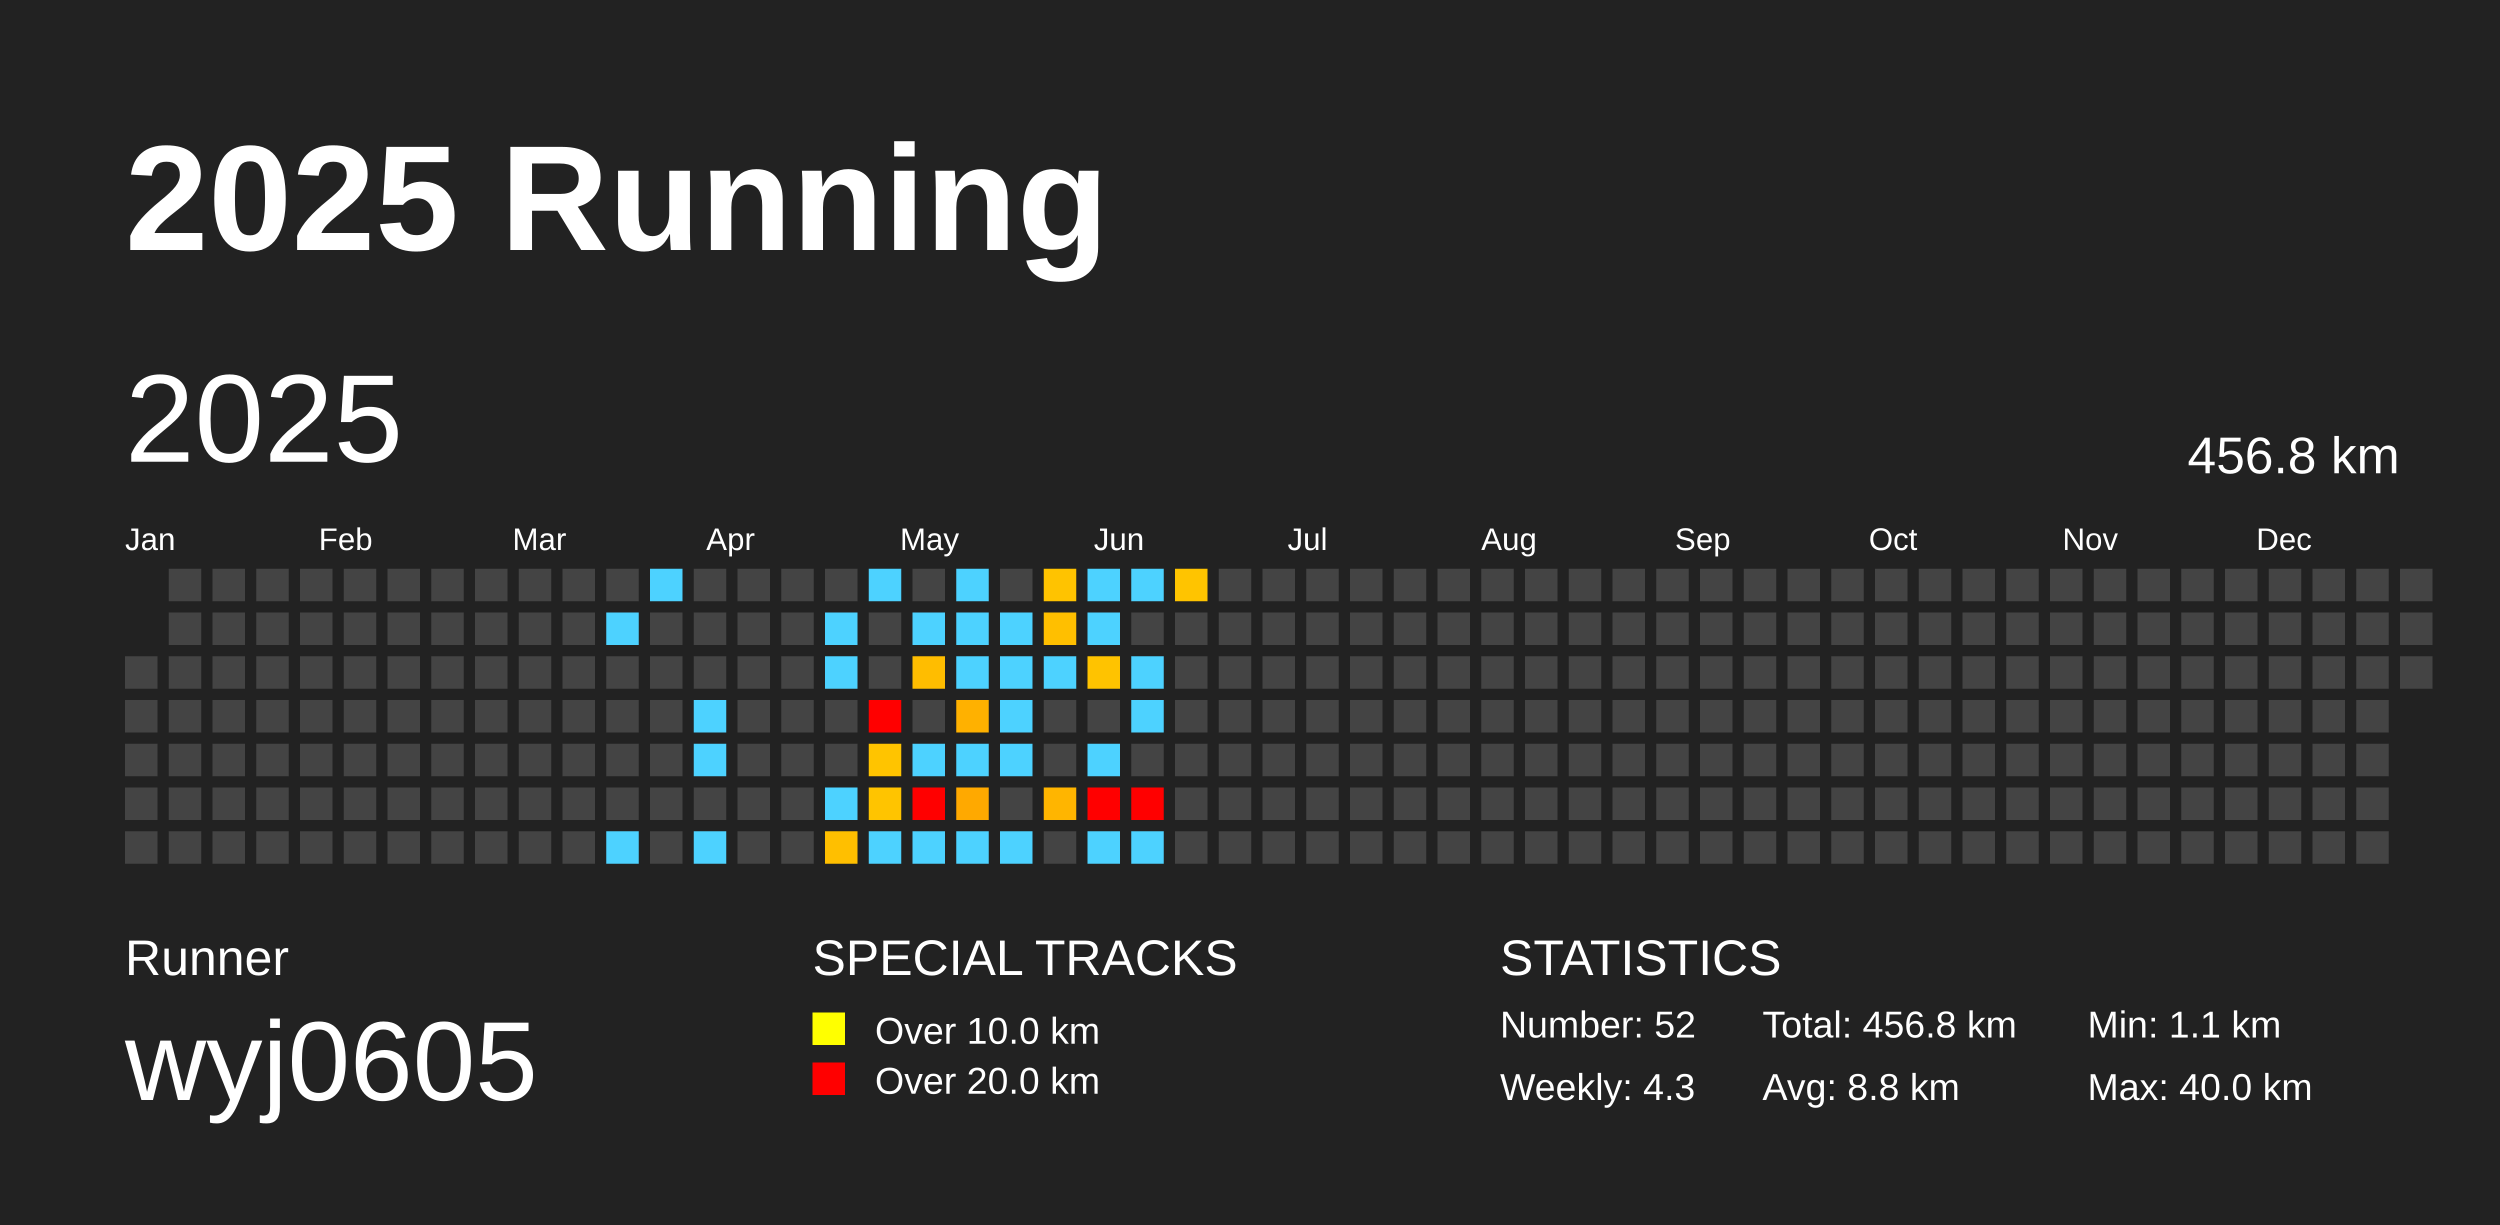
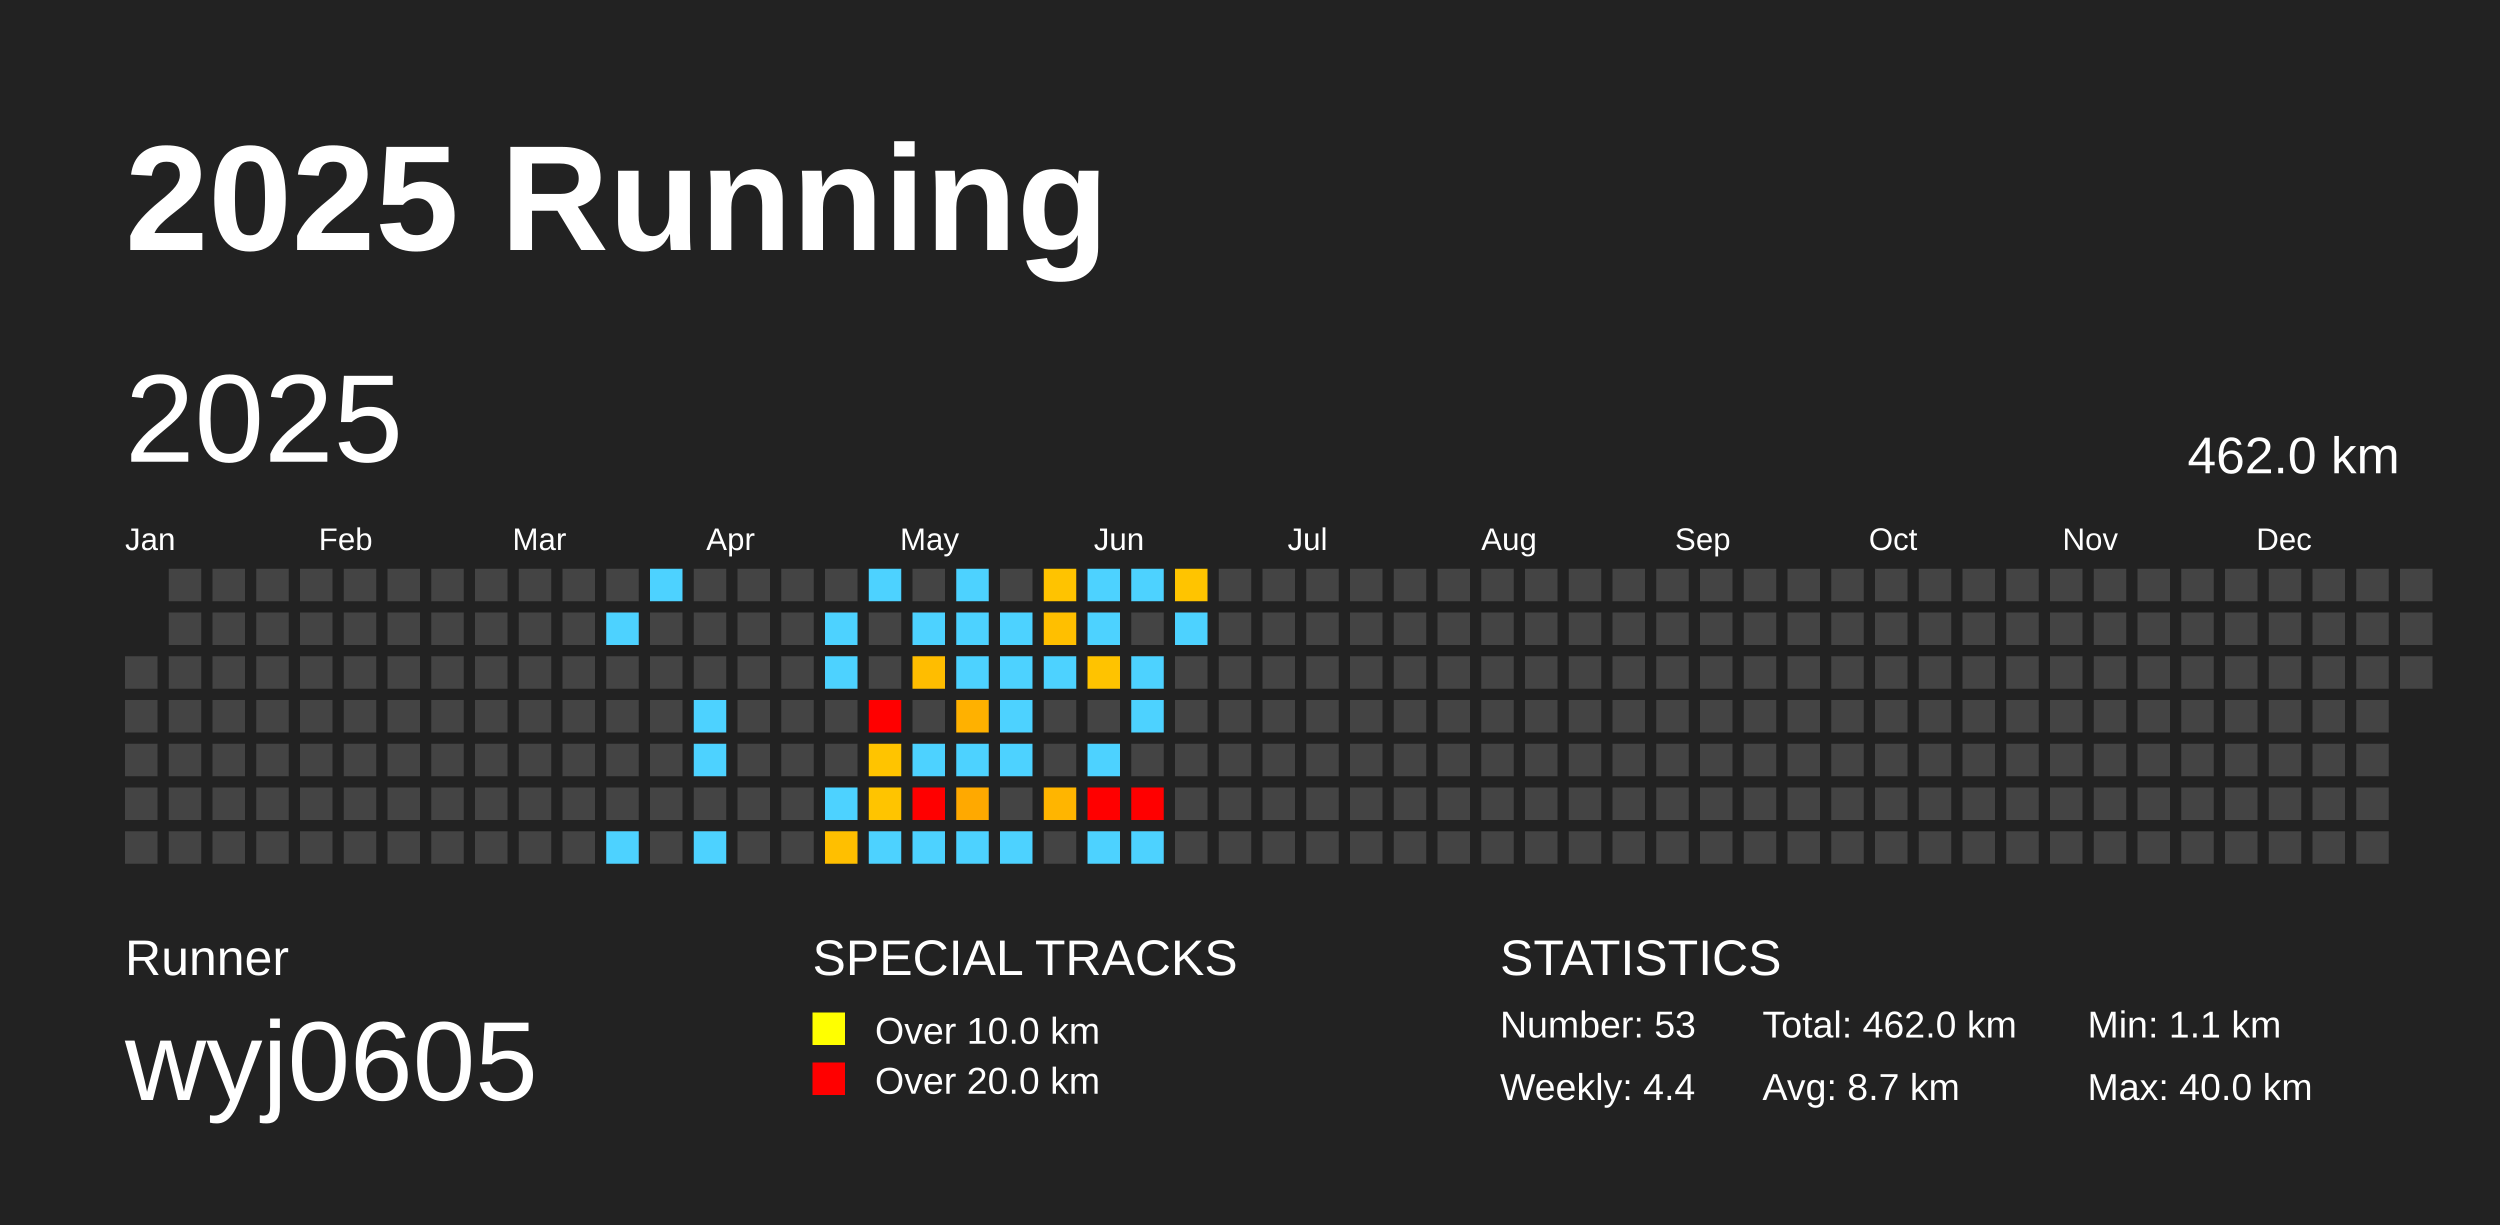
<svg xmlns="http://www.w3.org/2000/svg" baseProfile="full" height="98mm" version="1.1" viewBox="0,0,200,98" width="200mm">
  <defs />
  <rect fill="#222222" height="98" width="200" x="0" y="0" />
  <text fill="#FFFFFF" style="font-size:12px; font-family:Arial; font-weight:bold;" x="10" y="20">2025 Running</text>
  <text fill="#FFFFFF" style="font-size:4px; font-family:Arial" x="10" y="78">Runner</text>
  <text fill="#FFFFFF" style="font-size:9px; font-family:Arial" x="10" y="88">wyj0605</text>
  <text fill="#FFFFFF" style="font-size:4px; font-family:Arial" x="65" y="78">SPECIAL TRACKS</text>
  <rect fill="yellow" height="2.6" width="2.6" x="65" y="81" />
  <text fill="#FFFFFF" style="font-size:3px; font-family:Arial" x="70" y="83.5">Over 10.0 km</text>
  <rect fill="red" height="2.6" width="2.6" x="65" y="85" />
  <text fill="#FFFFFF" style="font-size:3px; font-family:Arial" x="70" y="87.5">Over 20.0 km</text>
  <text fill="#FFFFFF" style="font-size:4px; font-family:Arial" x="120" y="78">STATISTICS</text>
-   <text fill="#FFFFFF" style="font-size:3px; font-family:Arial" x="120" y="83">Number: 52</text>
-   <text fill="#FFFFFF" style="font-size:3px; font-family:Arial" x="120" y="88">Weekly: 4.3</text>
-   <text fill="#FFFFFF" style="font-size:3px; font-family:Arial" x="141" y="83">Total: 456.8 km</text>
-   <text fill="#FFFFFF" style="font-size:3px; font-family:Arial" x="141" y="88">Avg: 8.8 km</text>
+   <text fill="#FFFFFF" style="font-size:3px; font-family:Arial" x="120" y="83">Number: 53</text>
+   <text fill="#FFFFFF" style="font-size:3px; font-family:Arial" x="120" y="88">Weekly: 4.4</text>
+   <text fill="#FFFFFF" style="font-size:3px; font-family:Arial" x="141" y="83">Total: 462.0 km</text>
+   <text fill="#FFFFFF" style="font-size:3px; font-family:Arial" x="141" y="88">Avg: 8.7 km</text>
  <text fill="#FFFFFF" style="font-size:3px; font-family:Arial" x="167" y="83">Min: 1.1 km</text>
  <text fill="#FFFFFF" style="font-size:3px; font-family:Arial" x="167" y="88">Max: 40.0 km</text>
  <text dominant-baseline="hanging" fill="#FFFFFF" style="font-size:10.0px; font-family:Arial;" x="10" y="30">2025</text>
-   <text dominant-baseline="hanging" fill="#FFFFFF" style="font-size:4.125px; font-family:Arial;" x="175" y="35">456.8 km</text>
+   <text dominant-baseline="hanging" fill="#FFFFFF" style="font-size:4.125px; font-family:Arial;" x="175" y="35">462.0 km</text>
  <text fill="#FFFFFF" style="font-size:2.5px; font-family:Arial" x="10.0" y="44">Jan</text>
  <text fill="#FFFFFF" style="font-size:2.5px; font-family:Arial" x="25.5" y="44">Feb</text>
  <text fill="#FFFFFF" style="font-size:2.5px; font-family:Arial" x="41.0" y="44">Mar</text>
  <text fill="#FFFFFF" style="font-size:2.5px; font-family:Arial" x="56.5" y="44">Apr</text>
  <text fill="#FFFFFF" style="font-size:2.5px; font-family:Arial" x="72.0" y="44">May</text>
  <text fill="#FFFFFF" style="font-size:2.5px; font-family:Arial" x="87.5" y="44">Jun</text>
  <text fill="#FFFFFF" style="font-size:2.5px; font-family:Arial" x="103.0" y="44">Jul</text>
  <text fill="#FFFFFF" style="font-size:2.5px; font-family:Arial" x="118.5" y="44">Aug</text>
  <text fill="#FFFFFF" style="font-size:2.5px; font-family:Arial" x="134.0" y="44">Sep</text>
  <text fill="#FFFFFF" style="font-size:2.5px; font-family:Arial" x="149.5" y="44">Oct</text>
  <text fill="#FFFFFF" style="font-size:2.5px; font-family:Arial" x="165.0" y="44">Nov</text>
  <text fill="#FFFFFF" style="font-size:2.5px; font-family:Arial" x="180.5" y="44">Dec</text>
  <rect fill="#444444" height="2.6" width="2.6" x="10.0" y="52.5" />
  <rect fill="#444444" height="2.6" width="2.6" x="10.0" y="56.0" />
  <rect fill="#444444" height="2.6" width="2.6" x="10.0" y="59.5" />
  <rect fill="#444444" height="2.6" width="2.6" x="10.0" y="63.0" />
  <rect fill="#444444" height="2.6" width="2.6" x="10.0" y="66.5" />
  <rect fill="#444444" height="2.6" width="2.6" x="13.5" y="45.5" />
  <rect fill="#444444" height="2.6" width="2.6" x="13.5" y="49.0" />
  <rect fill="#444444" height="2.6" width="2.6" x="13.5" y="52.5" />
  <rect fill="#444444" height="2.6" width="2.6" x="13.5" y="56.0" />
  <rect fill="#444444" height="2.6" width="2.6" x="13.5" y="59.5" />
  <rect fill="#444444" height="2.6" width="2.6" x="13.5" y="63.0" />
  <rect fill="#444444" height="2.6" width="2.6" x="13.5" y="66.5" />
  <rect fill="#444444" height="2.6" width="2.6" x="17.0" y="45.5" />
  <rect fill="#444444" height="2.6" width="2.6" x="17.0" y="49.0" />
  <rect fill="#444444" height="2.6" width="2.6" x="17.0" y="52.5" />
  <rect fill="#444444" height="2.6" width="2.6" x="17.0" y="56.0" />
  <rect fill="#444444" height="2.6" width="2.6" x="17.0" y="59.5" />
  <rect fill="#444444" height="2.6" width="2.6" x="17.0" y="63.0" />
  <rect fill="#444444" height="2.6" width="2.6" x="17.0" y="66.5" />
  <rect fill="#444444" height="2.6" width="2.6" x="20.5" y="45.5" />
  <rect fill="#444444" height="2.6" width="2.6" x="20.5" y="49.0" />
  <rect fill="#444444" height="2.6" width="2.6" x="20.5" y="52.5" />
  <rect fill="#444444" height="2.6" width="2.6" x="20.5" y="56.0" />
  <rect fill="#444444" height="2.6" width="2.6" x="20.5" y="59.5" />
  <rect fill="#444444" height="2.6" width="2.6" x="20.5" y="63.0" />
  <rect fill="#444444" height="2.6" width="2.6" x="20.5" y="66.5" />
  <rect fill="#444444" height="2.6" width="2.6" x="24.0" y="45.5" />
  <rect fill="#444444" height="2.6" width="2.6" x="24.0" y="49.0" />
  <rect fill="#444444" height="2.6" width="2.6" x="24.0" y="52.5" />
  <rect fill="#444444" height="2.6" width="2.6" x="24.0" y="56.0" />
  <rect fill="#444444" height="2.6" width="2.6" x="24.0" y="59.5" />
  <rect fill="#444444" height="2.6" width="2.6" x="24.0" y="63.0" />
  <rect fill="#444444" height="2.6" width="2.6" x="24.0" y="66.5" />
  <rect fill="#444444" height="2.6" width="2.6" x="27.5" y="45.5" />
  <rect fill="#444444" height="2.6" width="2.6" x="27.5" y="49.0" />
  <rect fill="#444444" height="2.6" width="2.6" x="27.5" y="52.5" />
  <rect fill="#444444" height="2.6" width="2.6" x="27.5" y="56.0" />
  <rect fill="#444444" height="2.6" width="2.6" x="27.5" y="59.5" />
  <rect fill="#444444" height="2.6" width="2.6" x="27.5" y="63.0" />
  <rect fill="#444444" height="2.6" width="2.6" x="27.5" y="66.5" />
  <rect fill="#444444" height="2.6" width="2.6" x="31.0" y="45.5" />
  <rect fill="#444444" height="2.6" width="2.6" x="31.0" y="49.0" />
  <rect fill="#444444" height="2.6" width="2.6" x="31.0" y="52.5" />
  <rect fill="#444444" height="2.6" width="2.6" x="31.0" y="56.0" />
  <rect fill="#444444" height="2.6" width="2.6" x="31.0" y="59.5" />
  <rect fill="#444444" height="2.6" width="2.6" x="31.0" y="63.0" />
  <rect fill="#444444" height="2.6" width="2.6" x="31.0" y="66.5" />
  <rect fill="#444444" height="2.6" width="2.6" x="34.5" y="45.5" />
  <rect fill="#444444" height="2.6" width="2.6" x="34.5" y="49.0" />
  <rect fill="#444444" height="2.6" width="2.6" x="34.5" y="52.5" />
  <rect fill="#444444" height="2.6" width="2.6" x="34.5" y="56.0" />
  <rect fill="#444444" height="2.6" width="2.6" x="34.5" y="59.5" />
  <rect fill="#444444" height="2.6" width="2.6" x="34.5" y="63.0" />
  <rect fill="#444444" height="2.6" width="2.6" x="34.5" y="66.5" />
  <rect fill="#444444" height="2.6" width="2.6" x="38.0" y="45.5" />
  <rect fill="#444444" height="2.6" width="2.6" x="38.0" y="49.0" />
  <rect fill="#444444" height="2.6" width="2.6" x="38.0" y="52.5" />
  <rect fill="#444444" height="2.6" width="2.6" x="38.0" y="56.0" />
  <rect fill="#444444" height="2.6" width="2.6" x="38.0" y="59.5" />
  <rect fill="#444444" height="2.6" width="2.6" x="38.0" y="63.0" />
  <rect fill="#444444" height="2.6" width="2.6" x="38.0" y="66.5" />
  <rect fill="#444444" height="2.6" width="2.6" x="41.5" y="45.5" />
  <rect fill="#444444" height="2.6" width="2.6" x="41.5" y="49.0" />
  <rect fill="#444444" height="2.6" width="2.6" x="41.5" y="52.5" />
  <rect fill="#444444" height="2.6" width="2.6" x="41.5" y="56.0" />
  <rect fill="#444444" height="2.6" width="2.6" x="41.5" y="59.5" />
  <rect fill="#444444" height="2.6" width="2.6" x="41.5" y="63.0" />
  <rect fill="#444444" height="2.6" width="2.6" x="41.5" y="66.5" />
  <rect fill="#444444" height="2.6" width="2.6" x="45.0" y="45.5" />
  <rect fill="#444444" height="2.6" width="2.6" x="45.0" y="49.0" />
  <rect fill="#444444" height="2.6" width="2.6" x="45.0" y="52.5" />
  <rect fill="#444444" height="2.6" width="2.6" x="45.0" y="56.0" />
  <rect fill="#444444" height="2.6" width="2.6" x="45.0" y="59.5" />
  <rect fill="#444444" height="2.6" width="2.6" x="45.0" y="63.0" />
  <rect fill="#444444" height="2.6" width="2.6" x="45.0" y="66.5" />
  <rect fill="#444444" height="2.6" width="2.6" x="48.5" y="45.5" />
  <rect fill="#4dd2ff" height="2.6" width="2.6" x="48.5" y="49.0" />
  <rect fill="#444444" height="2.6" width="2.6" x="48.5" y="52.5" />
  <rect fill="#444444" height="2.6" width="2.6" x="48.5" y="56.0" />
  <rect fill="#444444" height="2.6" width="2.6" x="48.5" y="59.5" />
  <rect fill="#444444" height="2.6" width="2.6" x="48.5" y="63.0" />
  <rect fill="#4dd2ff" height="2.6" width="2.6" x="48.5" y="66.5" />
  <rect fill="#4dd2ff" height="2.6" width="2.6" x="52.0" y="45.5" />
  <rect fill="#444444" height="2.6" width="2.6" x="52.0" y="49.0" />
  <rect fill="#444444" height="2.6" width="2.6" x="52.0" y="52.5" />
  <rect fill="#444444" height="2.6" width="2.6" x="52.0" y="56.0" />
  <rect fill="#444444" height="2.6" width="2.6" x="52.0" y="59.5" />
  <rect fill="#444444" height="2.6" width="2.6" x="52.0" y="63.0" />
  <rect fill="#444444" height="2.6" width="2.6" x="52.0" y="66.5" />
  <rect fill="#444444" height="2.6" width="2.6" x="55.5" y="45.5" />
  <rect fill="#444444" height="2.6" width="2.6" x="55.5" y="49.0" />
  <rect fill="#444444" height="2.6" width="2.6" x="55.5" y="52.5" />
  <rect fill="#4dd2ff" height="2.6" width="2.6" x="55.5" y="56.0" />
  <rect fill="#4dd2ff" height="2.6" width="2.6" x="55.5" y="59.5" />
  <rect fill="#444444" height="2.6" width="2.6" x="55.5" y="63.0" />
  <rect fill="#4dd2ff" height="2.6" width="2.6" x="55.5" y="66.5" />
  <rect fill="#444444" height="2.6" width="2.6" x="59.0" y="45.5" />
  <rect fill="#444444" height="2.6" width="2.6" x="59.0" y="49.0" />
  <rect fill="#444444" height="2.6" width="2.6" x="59.0" y="52.5" />
  <rect fill="#444444" height="2.6" width="2.6" x="59.0" y="56.0" />
  <rect fill="#444444" height="2.6" width="2.6" x="59.0" y="59.5" />
  <rect fill="#444444" height="2.6" width="2.6" x="59.0" y="63.0" />
  <rect fill="#444444" height="2.6" width="2.6" x="59.0" y="66.5" />
  <rect fill="#444444" height="2.6" width="2.6" x="62.5" y="45.5" />
  <rect fill="#444444" height="2.6" width="2.6" x="62.5" y="49.0" />
  <rect fill="#444444" height="2.6" width="2.6" x="62.5" y="52.5" />
  <rect fill="#444444" height="2.6" width="2.6" x="62.5" y="56.0" />
  <rect fill="#444444" height="2.6" width="2.6" x="62.5" y="59.5" />
  <rect fill="#444444" height="2.6" width="2.6" x="62.5" y="63.0" />
  <rect fill="#444444" height="2.6" width="2.6" x="62.5" y="66.5" />
  <rect fill="#444444" height="2.6" width="2.6" x="66.0" y="45.5" />
  <rect fill="#4dd2ff" height="2.6" width="2.6" x="66.0" y="49.0" />
  <rect fill="#4dd2ff" height="2.6" width="2.6" x="66.0" y="52.5" />
  <rect fill="#444444" height="2.6" width="2.6" x="66.0" y="56.0" />
  <rect fill="#444444" height="2.6" width="2.6" x="66.0" y="59.5" />
  <rect fill="#4dd2ff" height="2.6" width="2.6" x="66.0" y="63.0" />
  <rect fill="#ffbf00" height="2.6" width="2.6" x="66.0" y="66.5" />
  <rect fill="#4dd2ff" height="2.6" width="2.6" x="69.5" y="45.5" />
  <rect fill="#444444" height="2.6" width="2.6" x="69.5" y="49.0" />
  <rect fill="#444444" height="2.6" width="2.6" x="69.5" y="52.5" />
  <rect fill="red" height="2.6" width="2.6" x="69.5" y="56.0" />
  <rect fill="#ffc400" height="2.6" width="2.6" x="69.5" y="59.5" />
  <rect fill="#ffc400" height="2.6" width="2.6" x="69.5" y="63.0" />
  <rect fill="#4dd2ff" height="2.6" width="2.6" x="69.5" y="66.5" />
  <rect fill="#444444" height="2.6" width="2.6" x="73.0" y="45.5" />
  <rect fill="#4dd2ff" height="2.6" width="2.6" x="73.0" y="49.0" />
  <rect fill="#ffbd00" height="2.6" width="2.6" x="73.0" y="52.5" />
  <rect fill="#444444" height="2.6" width="2.6" x="73.0" y="56.0" />
  <rect fill="#4dd2ff" height="2.6" width="2.6" x="73.0" y="59.5" />
  <rect fill="red" height="2.6" width="2.6" x="73.0" y="63.0" />
  <rect fill="#4dd2ff" height="2.6" width="2.6" x="73.0" y="66.5" />
  <rect fill="#4dd2ff" height="2.6" width="2.6" x="76.5" y="45.5" />
  <rect fill="#4dd2ff" height="2.6" width="2.6" x="76.5" y="49.0" />
  <rect fill="#4dd2ff" height="2.6" width="2.6" x="76.5" y="52.5" />
  <rect fill="#ffb100" height="2.6" width="2.6" x="76.5" y="56.0" />
  <rect fill="#4dd2ff" height="2.6" width="2.6" x="76.5" y="59.5" />
  <rect fill="#ffa900" height="2.6" width="2.6" x="76.5" y="63.0" />
  <rect fill="#4dd2ff" height="2.6" width="2.6" x="76.5" y="66.5" />
  <rect fill="#444444" height="2.6" width="2.6" x="80.0" y="45.5" />
  <rect fill="#4dd2ff" height="2.6" width="2.6" x="80.0" y="49.0" />
  <rect fill="#4dd2ff" height="2.6" width="2.6" x="80.0" y="52.5" />
  <rect fill="#4dd2ff" height="2.6" width="2.6" x="80.0" y="56.0" />
  <rect fill="#4dd2ff" height="2.6" width="2.6" x="80.0" y="59.5" />
  <rect fill="#444444" height="2.6" width="2.6" x="80.0" y="63.0" />
  <rect fill="#4dd2ff" height="2.6" width="2.6" x="80.0" y="66.5" />
  <rect fill="#ffc300" height="2.6" width="2.6" x="83.5" y="45.5" />
  <rect fill="#ffbf00" height="2.6" width="2.6" x="83.5" y="49.0" />
  <rect fill="#4dd2ff" height="2.6" width="2.6" x="83.5" y="52.5" />
  <rect fill="#444444" height="2.6" width="2.6" x="83.5" y="56.0" />
  <rect fill="#444444" height="2.6" width="2.6" x="83.5" y="59.5" />
  <rect fill="#ffb500" height="2.6" width="2.6" x="83.5" y="63.0" />
  <rect fill="#444444" height="2.6" width="2.6" x="83.5" y="66.5" />
  <rect fill="#4dd2ff" height="2.6" width="2.6" x="87.0" y="45.5" />
  <rect fill="#4dd2ff" height="2.6" width="2.6" x="87.0" y="49.0" />
  <rect fill="#ffc300" height="2.6" width="2.6" x="87.0" y="52.5" />
  <rect fill="#444444" height="2.6" width="2.6" x="87.0" y="56.0" />
  <rect fill="#4dd2ff" height="2.6" width="2.6" x="87.0" y="59.5" />
  <rect fill="red" height="2.6" width="2.6" x="87.0" y="63.0" />
  <rect fill="#4dd2ff" height="2.6" width="2.6" x="87.0" y="66.5" />
  <rect fill="#4dd2ff" height="2.6" width="2.6" x="90.5" y="45.5" />
  <rect fill="#444444" height="2.6" width="2.6" x="90.5" y="49.0" />
  <rect fill="#4dd2ff" height="2.6" width="2.6" x="90.5" y="52.5" />
  <rect fill="#4dd2ff" height="2.6" width="2.6" x="90.5" y="56.0" />
  <rect fill="#444444" height="2.6" width="2.6" x="90.5" y="59.5" />
  <rect fill="red" height="2.6" width="2.6" x="90.5" y="63.0" />
  <rect fill="#4dd2ff" height="2.6" width="2.6" x="90.5" y="66.5" />
  <rect fill="#ffc400" height="2.6" width="2.6" x="94.0" y="45.5" />
-   <rect fill="#444444" height="2.6" width="2.6" x="94.0" y="49.0" />
+   <rect fill="#4dd2ff" height="2.6" width="2.6" x="94.0" y="49.0" />
  <rect fill="#444444" height="2.6" width="2.6" x="94.0" y="52.5" />
  <rect fill="#444444" height="2.6" width="2.6" x="94.0" y="56.0" />
  <rect fill="#444444" height="2.6" width="2.6" x="94.0" y="59.5" />
  <rect fill="#444444" height="2.6" width="2.6" x="94.0" y="63.0" />
  <rect fill="#444444" height="2.6" width="2.6" x="94.0" y="66.5" />
  <rect fill="#444444" height="2.6" width="2.6" x="97.5" y="45.5" />
  <rect fill="#444444" height="2.6" width="2.6" x="97.5" y="49.0" />
  <rect fill="#444444" height="2.6" width="2.6" x="97.5" y="52.5" />
  <rect fill="#444444" height="2.6" width="2.6" x="97.5" y="56.0" />
  <rect fill="#444444" height="2.6" width="2.6" x="97.5" y="59.5" />
  <rect fill="#444444" height="2.6" width="2.6" x="97.5" y="63.0" />
  <rect fill="#444444" height="2.6" width="2.6" x="97.5" y="66.5" />
  <rect fill="#444444" height="2.6" width="2.6" x="101.0" y="45.5" />
  <rect fill="#444444" height="2.6" width="2.6" x="101.0" y="49.0" />
  <rect fill="#444444" height="2.6" width="2.6" x="101.0" y="52.5" />
  <rect fill="#444444" height="2.6" width="2.6" x="101.0" y="56.0" />
  <rect fill="#444444" height="2.6" width="2.6" x="101.0" y="59.5" />
  <rect fill="#444444" height="2.6" width="2.6" x="101.0" y="63.0" />
  <rect fill="#444444" height="2.6" width="2.6" x="101.0" y="66.5" />
  <rect fill="#444444" height="2.6" width="2.6" x="104.5" y="45.5" />
  <rect fill="#444444" height="2.6" width="2.6" x="104.5" y="49.0" />
  <rect fill="#444444" height="2.6" width="2.6" x="104.5" y="52.5" />
  <rect fill="#444444" height="2.6" width="2.6" x="104.5" y="56.0" />
  <rect fill="#444444" height="2.6" width="2.6" x="104.5" y="59.5" />
  <rect fill="#444444" height="2.6" width="2.6" x="104.5" y="63.0" />
  <rect fill="#444444" height="2.6" width="2.6" x="104.5" y="66.5" />
  <rect fill="#444444" height="2.6" width="2.6" x="108.0" y="45.5" />
  <rect fill="#444444" height="2.6" width="2.6" x="108.0" y="49.0" />
  <rect fill="#444444" height="2.6" width="2.6" x="108.0" y="52.5" />
  <rect fill="#444444" height="2.6" width="2.6" x="108.0" y="56.0" />
  <rect fill="#444444" height="2.6" width="2.6" x="108.0" y="59.5" />
  <rect fill="#444444" height="2.6" width="2.6" x="108.0" y="63.0" />
  <rect fill="#444444" height="2.6" width="2.6" x="108.0" y="66.5" />
  <rect fill="#444444" height="2.6" width="2.6" x="111.5" y="45.5" />
  <rect fill="#444444" height="2.6" width="2.6" x="111.5" y="49.0" />
  <rect fill="#444444" height="2.6" width="2.6" x="111.5" y="52.5" />
  <rect fill="#444444" height="2.6" width="2.6" x="111.5" y="56.0" />
  <rect fill="#444444" height="2.6" width="2.6" x="111.5" y="59.5" />
  <rect fill="#444444" height="2.6" width="2.6" x="111.5" y="63.0" />
  <rect fill="#444444" height="2.6" width="2.6" x="111.5" y="66.5" />
  <rect fill="#444444" height="2.6" width="2.6" x="115.0" y="45.5" />
  <rect fill="#444444" height="2.6" width="2.6" x="115.0" y="49.0" />
  <rect fill="#444444" height="2.6" width="2.6" x="115.0" y="52.5" />
  <rect fill="#444444" height="2.6" width="2.6" x="115.0" y="56.0" />
  <rect fill="#444444" height="2.6" width="2.6" x="115.0" y="59.5" />
  <rect fill="#444444" height="2.6" width="2.6" x="115.0" y="63.0" />
  <rect fill="#444444" height="2.6" width="2.6" x="115.0" y="66.5" />
  <rect fill="#444444" height="2.6" width="2.6" x="118.5" y="45.5" />
  <rect fill="#444444" height="2.6" width="2.6" x="118.5" y="49.0" />
  <rect fill="#444444" height="2.6" width="2.6" x="118.5" y="52.5" />
  <rect fill="#444444" height="2.6" width="2.6" x="118.5" y="56.0" />
  <rect fill="#444444" height="2.6" width="2.6" x="118.5" y="59.5" />
  <rect fill="#444444" height="2.6" width="2.6" x="118.5" y="63.0" />
  <rect fill="#444444" height="2.6" width="2.6" x="118.5" y="66.5" />
  <rect fill="#444444" height="2.6" width="2.6" x="122.0" y="45.5" />
  <rect fill="#444444" height="2.6" width="2.6" x="122.0" y="49.0" />
  <rect fill="#444444" height="2.6" width="2.6" x="122.0" y="52.5" />
  <rect fill="#444444" height="2.6" width="2.6" x="122.0" y="56.0" />
  <rect fill="#444444" height="2.6" width="2.6" x="122.0" y="59.5" />
  <rect fill="#444444" height="2.6" width="2.6" x="122.0" y="63.0" />
  <rect fill="#444444" height="2.6" width="2.6" x="122.0" y="66.5" />
  <rect fill="#444444" height="2.6" width="2.6" x="125.5" y="45.5" />
  <rect fill="#444444" height="2.6" width="2.6" x="125.5" y="49.0" />
  <rect fill="#444444" height="2.6" width="2.6" x="125.5" y="52.5" />
  <rect fill="#444444" height="2.6" width="2.6" x="125.5" y="56.0" />
  <rect fill="#444444" height="2.6" width="2.6" x="125.5" y="59.5" />
  <rect fill="#444444" height="2.6" width="2.6" x="125.5" y="63.0" />
  <rect fill="#444444" height="2.6" width="2.6" x="125.5" y="66.5" />
  <rect fill="#444444" height="2.6" width="2.6" x="129.0" y="45.5" />
  <rect fill="#444444" height="2.6" width="2.6" x="129.0" y="49.0" />
  <rect fill="#444444" height="2.6" width="2.6" x="129.0" y="52.5" />
  <rect fill="#444444" height="2.6" width="2.6" x="129.0" y="56.0" />
  <rect fill="#444444" height="2.6" width="2.6" x="129.0" y="59.5" />
  <rect fill="#444444" height="2.6" width="2.6" x="129.0" y="63.0" />
  <rect fill="#444444" height="2.6" width="2.6" x="129.0" y="66.5" />
  <rect fill="#444444" height="2.6" width="2.6" x="132.5" y="45.5" />
  <rect fill="#444444" height="2.6" width="2.6" x="132.5" y="49.0" />
  <rect fill="#444444" height="2.6" width="2.6" x="132.5" y="52.5" />
  <rect fill="#444444" height="2.6" width="2.6" x="132.5" y="56.0" />
  <rect fill="#444444" height="2.6" width="2.6" x="132.5" y="59.5" />
  <rect fill="#444444" height="2.6" width="2.6" x="132.5" y="63.0" />
  <rect fill="#444444" height="2.6" width="2.6" x="132.5" y="66.5" />
  <rect fill="#444444" height="2.6" width="2.6" x="136.0" y="45.5" />
  <rect fill="#444444" height="2.6" width="2.6" x="136.0" y="49.0" />
  <rect fill="#444444" height="2.6" width="2.6" x="136.0" y="52.5" />
  <rect fill="#444444" height="2.6" width="2.6" x="136.0" y="56.0" />
  <rect fill="#444444" height="2.6" width="2.6" x="136.0" y="59.5" />
  <rect fill="#444444" height="2.6" width="2.6" x="136.0" y="63.0" />
  <rect fill="#444444" height="2.6" width="2.6" x="136.0" y="66.5" />
  <rect fill="#444444" height="2.6" width="2.6" x="139.5" y="45.5" />
  <rect fill="#444444" height="2.6" width="2.6" x="139.5" y="49.0" />
  <rect fill="#444444" height="2.6" width="2.6" x="139.5" y="52.5" />
  <rect fill="#444444" height="2.6" width="2.6" x="139.5" y="56.0" />
  <rect fill="#444444" height="2.6" width="2.6" x="139.5" y="59.5" />
  <rect fill="#444444" height="2.6" width="2.6" x="139.5" y="63.0" />
  <rect fill="#444444" height="2.6" width="2.6" x="139.5" y="66.5" />
  <rect fill="#444444" height="2.6" width="2.6" x="143.0" y="45.5" />
  <rect fill="#444444" height="2.6" width="2.6" x="143.0" y="49.0" />
  <rect fill="#444444" height="2.6" width="2.6" x="143.0" y="52.5" />
  <rect fill="#444444" height="2.6" width="2.6" x="143.0" y="56.0" />
  <rect fill="#444444" height="2.6" width="2.6" x="143.0" y="59.5" />
  <rect fill="#444444" height="2.6" width="2.6" x="143.0" y="63.0" />
  <rect fill="#444444" height="2.6" width="2.6" x="143.0" y="66.5" />
  <rect fill="#444444" height="2.6" width="2.6" x="146.5" y="45.5" />
  <rect fill="#444444" height="2.6" width="2.6" x="146.5" y="49.0" />
  <rect fill="#444444" height="2.6" width="2.6" x="146.5" y="52.5" />
  <rect fill="#444444" height="2.6" width="2.6" x="146.5" y="56.0" />
  <rect fill="#444444" height="2.6" width="2.6" x="146.5" y="59.5" />
  <rect fill="#444444" height="2.6" width="2.6" x="146.5" y="63.0" />
  <rect fill="#444444" height="2.6" width="2.6" x="146.5" y="66.5" />
  <rect fill="#444444" height="2.6" width="2.6" x="150.0" y="45.5" />
  <rect fill="#444444" height="2.6" width="2.6" x="150.0" y="49.0" />
  <rect fill="#444444" height="2.6" width="2.6" x="150.0" y="52.5" />
  <rect fill="#444444" height="2.6" width="2.6" x="150.0" y="56.0" />
  <rect fill="#444444" height="2.6" width="2.6" x="150.0" y="59.5" />
  <rect fill="#444444" height="2.6" width="2.6" x="150.0" y="63.0" />
  <rect fill="#444444" height="2.6" width="2.6" x="150.0" y="66.5" />
  <rect fill="#444444" height="2.6" width="2.6" x="153.5" y="45.5" />
  <rect fill="#444444" height="2.6" width="2.6" x="153.5" y="49.0" />
  <rect fill="#444444" height="2.6" width="2.6" x="153.5" y="52.5" />
  <rect fill="#444444" height="2.6" width="2.6" x="153.5" y="56.0" />
  <rect fill="#444444" height="2.6" width="2.6" x="153.5" y="59.5" />
  <rect fill="#444444" height="2.6" width="2.6" x="153.5" y="63.0" />
  <rect fill="#444444" height="2.6" width="2.6" x="153.5" y="66.5" />
  <rect fill="#444444" height="2.6" width="2.6" x="157.0" y="45.5" />
  <rect fill="#444444" height="2.6" width="2.6" x="157.0" y="49.0" />
  <rect fill="#444444" height="2.6" width="2.6" x="157.0" y="52.5" />
  <rect fill="#444444" height="2.6" width="2.6" x="157.0" y="56.0" />
  <rect fill="#444444" height="2.6" width="2.6" x="157.0" y="59.5" />
  <rect fill="#444444" height="2.6" width="2.6" x="157.0" y="63.0" />
  <rect fill="#444444" height="2.6" width="2.6" x="157.0" y="66.5" />
  <rect fill="#444444" height="2.6" width="2.6" x="160.5" y="45.5" />
  <rect fill="#444444" height="2.6" width="2.6" x="160.5" y="49.0" />
  <rect fill="#444444" height="2.6" width="2.6" x="160.5" y="52.5" />
  <rect fill="#444444" height="2.6" width="2.6" x="160.5" y="56.0" />
  <rect fill="#444444" height="2.6" width="2.6" x="160.5" y="59.5" />
  <rect fill="#444444" height="2.6" width="2.6" x="160.5" y="63.0" />
  <rect fill="#444444" height="2.6" width="2.6" x="160.5" y="66.5" />
  <rect fill="#444444" height="2.6" width="2.6" x="164.0" y="45.5" />
  <rect fill="#444444" height="2.6" width="2.6" x="164.0" y="49.0" />
  <rect fill="#444444" height="2.6" width="2.6" x="164.0" y="52.5" />
  <rect fill="#444444" height="2.6" width="2.6" x="164.0" y="56.0" />
  <rect fill="#444444" height="2.6" width="2.6" x="164.0" y="59.5" />
  <rect fill="#444444" height="2.6" width="2.6" x="164.0" y="63.0" />
  <rect fill="#444444" height="2.6" width="2.6" x="164.0" y="66.5" />
  <rect fill="#444444" height="2.6" width="2.6" x="167.5" y="45.5" />
  <rect fill="#444444" height="2.6" width="2.6" x="167.5" y="49.0" />
  <rect fill="#444444" height="2.6" width="2.6" x="167.5" y="52.5" />
  <rect fill="#444444" height="2.6" width="2.6" x="167.5" y="56.0" />
  <rect fill="#444444" height="2.6" width="2.6" x="167.5" y="59.5" />
  <rect fill="#444444" height="2.6" width="2.6" x="167.5" y="63.0" />
  <rect fill="#444444" height="2.6" width="2.6" x="167.5" y="66.5" />
  <rect fill="#444444" height="2.6" width="2.6" x="171.0" y="45.5" />
  <rect fill="#444444" height="2.6" width="2.6" x="171.0" y="49.0" />
  <rect fill="#444444" height="2.6" width="2.6" x="171.0" y="52.5" />
  <rect fill="#444444" height="2.6" width="2.6" x="171.0" y="56.0" />
  <rect fill="#444444" height="2.6" width="2.6" x="171.0" y="59.5" />
  <rect fill="#444444" height="2.6" width="2.6" x="171.0" y="63.0" />
  <rect fill="#444444" height="2.6" width="2.6" x="171.0" y="66.5" />
  <rect fill="#444444" height="2.6" width="2.6" x="174.5" y="45.5" />
  <rect fill="#444444" height="2.6" width="2.6" x="174.5" y="49.0" />
  <rect fill="#444444" height="2.6" width="2.6" x="174.5" y="52.5" />
  <rect fill="#444444" height="2.6" width="2.6" x="174.5" y="56.0" />
  <rect fill="#444444" height="2.6" width="2.6" x="174.5" y="59.5" />
  <rect fill="#444444" height="2.6" width="2.6" x="174.5" y="63.0" />
  <rect fill="#444444" height="2.6" width="2.6" x="174.5" y="66.5" />
  <rect fill="#444444" height="2.6" width="2.6" x="178.0" y="45.5" />
  <rect fill="#444444" height="2.6" width="2.6" x="178.0" y="49.0" />
  <rect fill="#444444" height="2.6" width="2.6" x="178.0" y="52.5" />
  <rect fill="#444444" height="2.6" width="2.6" x="178.0" y="56.0" />
  <rect fill="#444444" height="2.6" width="2.6" x="178.0" y="59.5" />
  <rect fill="#444444" height="2.6" width="2.6" x="178.0" y="63.0" />
  <rect fill="#444444" height="2.6" width="2.6" x="178.0" y="66.5" />
  <rect fill="#444444" height="2.6" width="2.6" x="181.5" y="45.5" />
  <rect fill="#444444" height="2.6" width="2.6" x="181.5" y="49.0" />
  <rect fill="#444444" height="2.6" width="2.6" x="181.5" y="52.5" />
  <rect fill="#444444" height="2.6" width="2.6" x="181.5" y="56.0" />
  <rect fill="#444444" height="2.6" width="2.6" x="181.5" y="59.5" />
  <rect fill="#444444" height="2.6" width="2.6" x="181.5" y="63.0" />
  <rect fill="#444444" height="2.6" width="2.6" x="181.5" y="66.5" />
  <rect fill="#444444" height="2.6" width="2.6" x="185.0" y="45.5" />
  <rect fill="#444444" height="2.6" width="2.6" x="185.0" y="49.0" />
  <rect fill="#444444" height="2.6" width="2.6" x="185.0" y="52.5" />
  <rect fill="#444444" height="2.6" width="2.6" x="185.0" y="56.0" />
  <rect fill="#444444" height="2.6" width="2.6" x="185.0" y="59.5" />
  <rect fill="#444444" height="2.6" width="2.6" x="185.0" y="63.0" />
  <rect fill="#444444" height="2.6" width="2.6" x="185.0" y="66.5" />
  <rect fill="#444444" height="2.6" width="2.6" x="188.5" y="45.5" />
  <rect fill="#444444" height="2.6" width="2.6" x="188.5" y="49.0" />
  <rect fill="#444444" height="2.6" width="2.6" x="188.5" y="52.5" />
  <rect fill="#444444" height="2.6" width="2.6" x="188.5" y="56.0" />
  <rect fill="#444444" height="2.6" width="2.6" x="188.5" y="59.5" />
  <rect fill="#444444" height="2.6" width="2.6" x="188.5" y="63.0" />
  <rect fill="#444444" height="2.6" width="2.6" x="188.5" y="66.5" />
  <rect fill="#444444" height="2.6" width="2.6" x="192.0" y="45.5" />
  <rect fill="#444444" height="2.6" width="2.6" x="192.0" y="49.0" />
  <rect fill="#444444" height="2.6" width="2.6" x="192.0" y="52.5" />
</svg>
